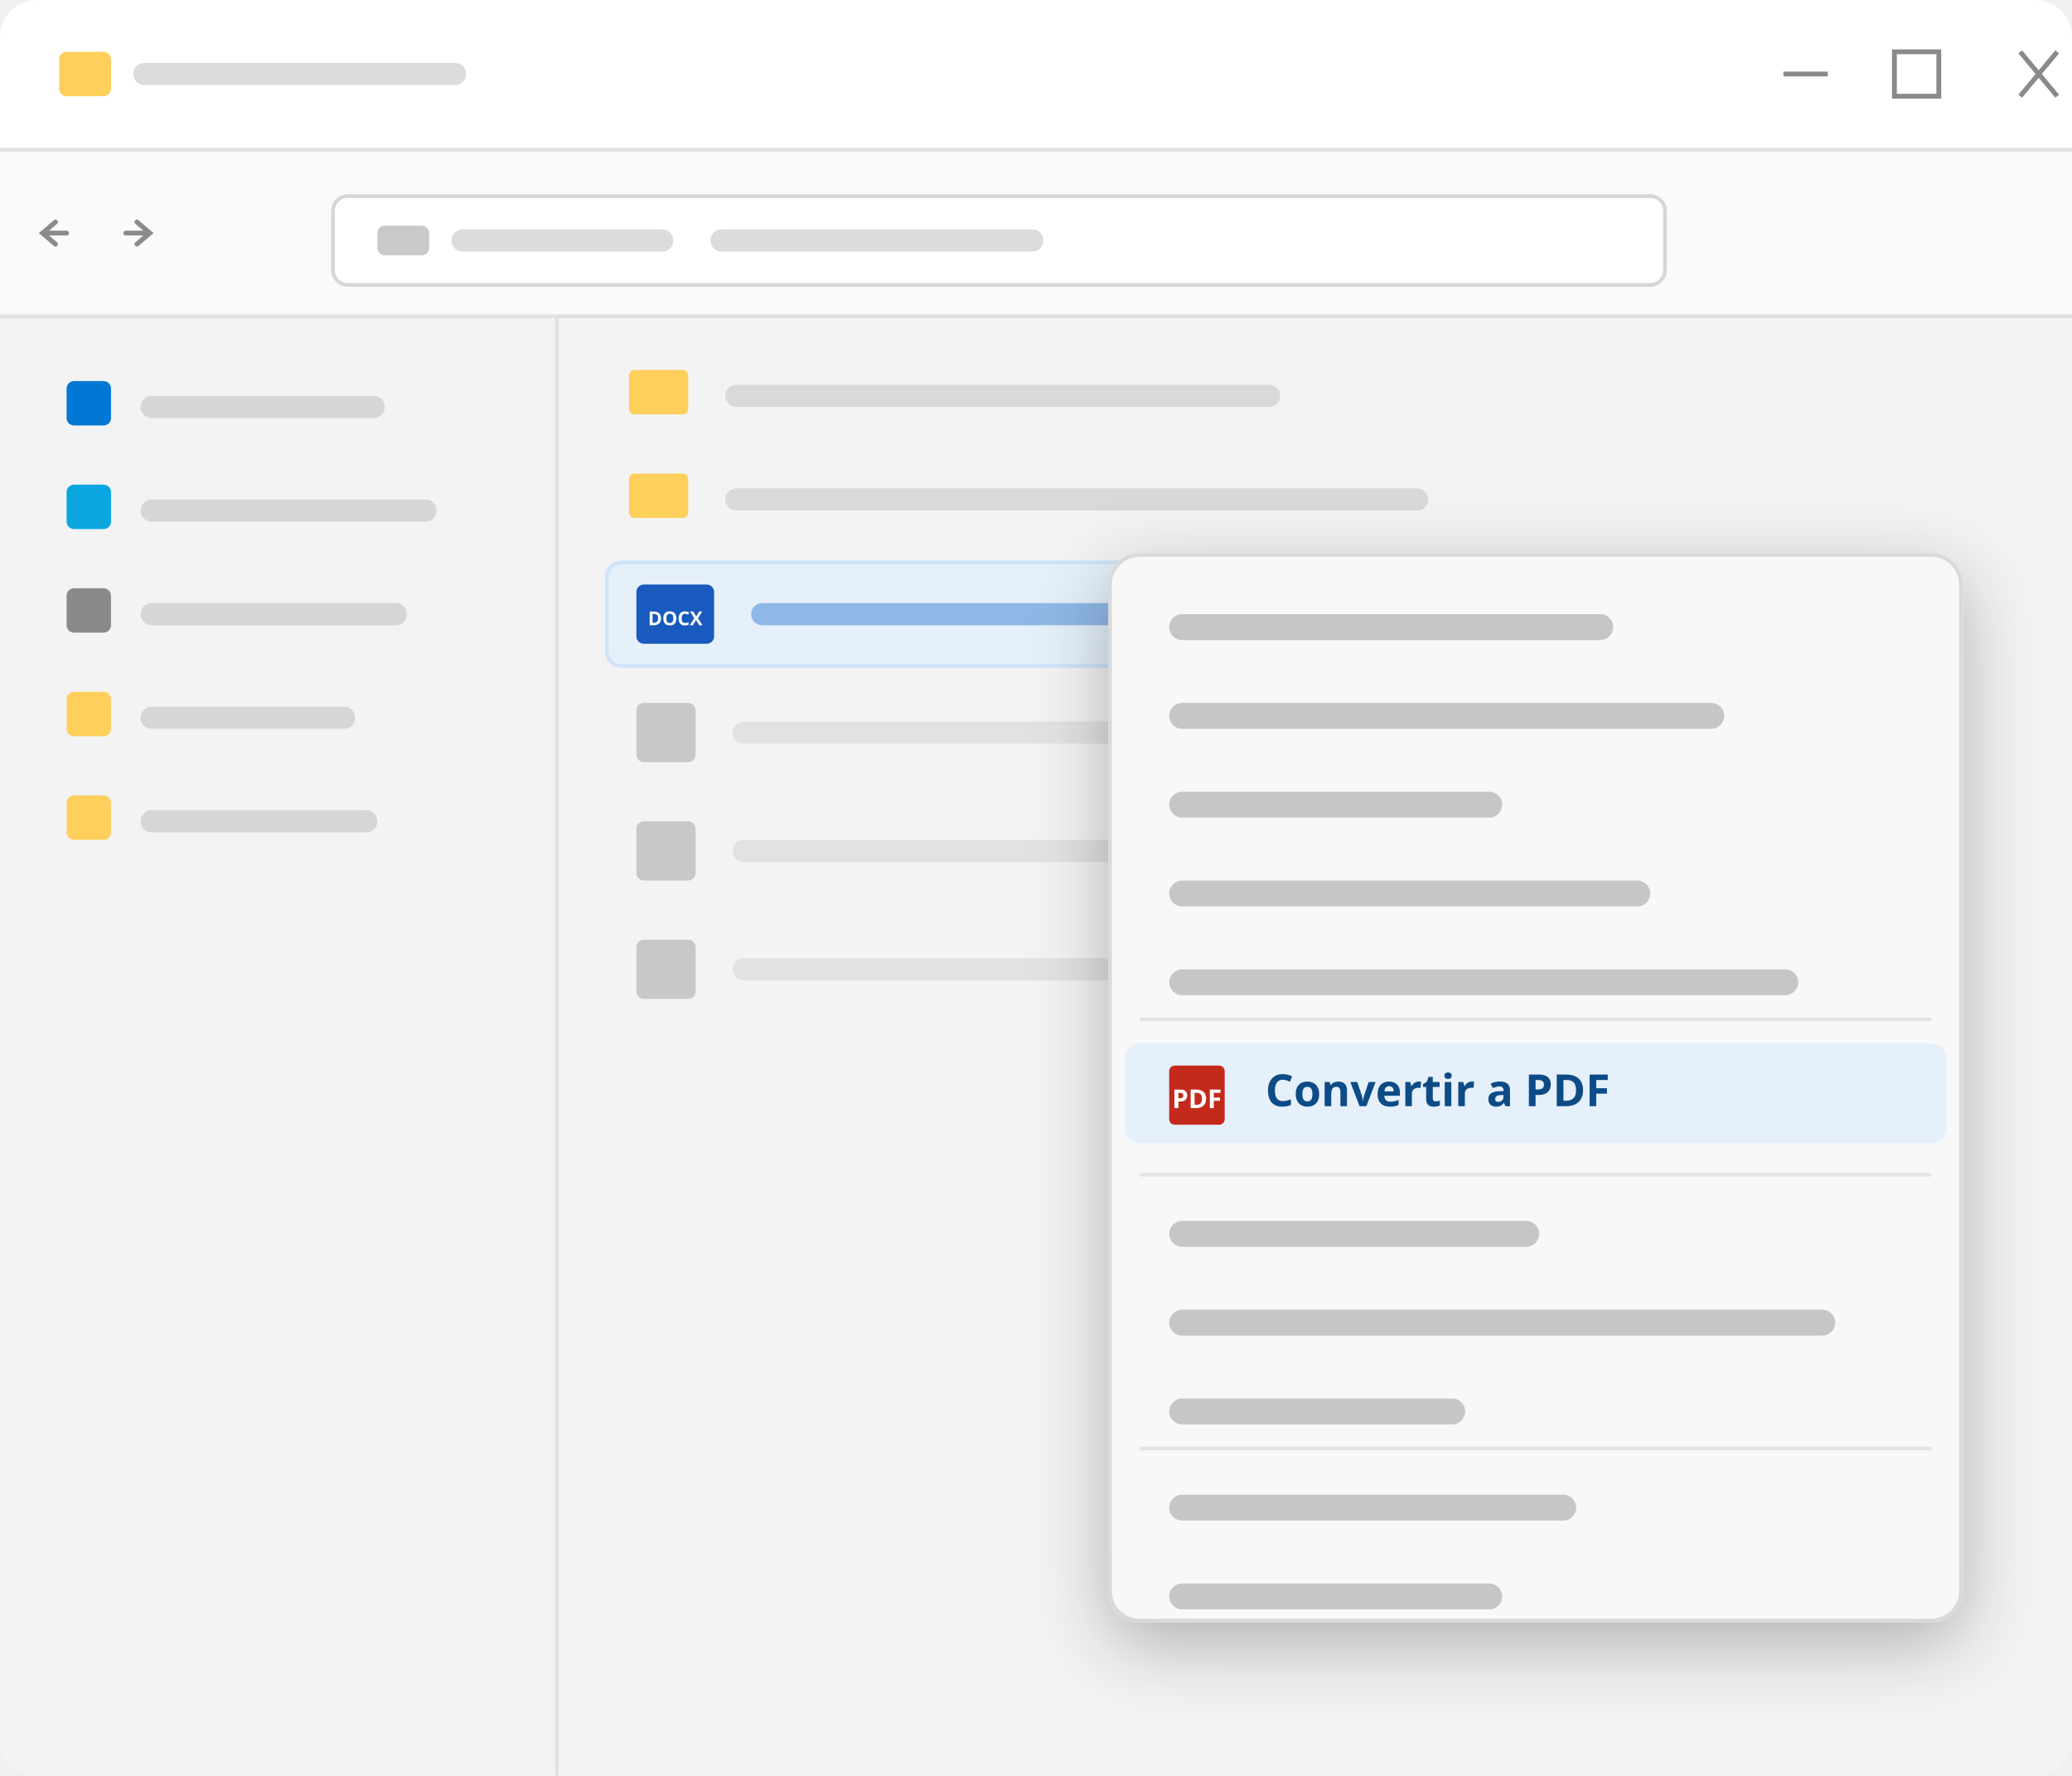
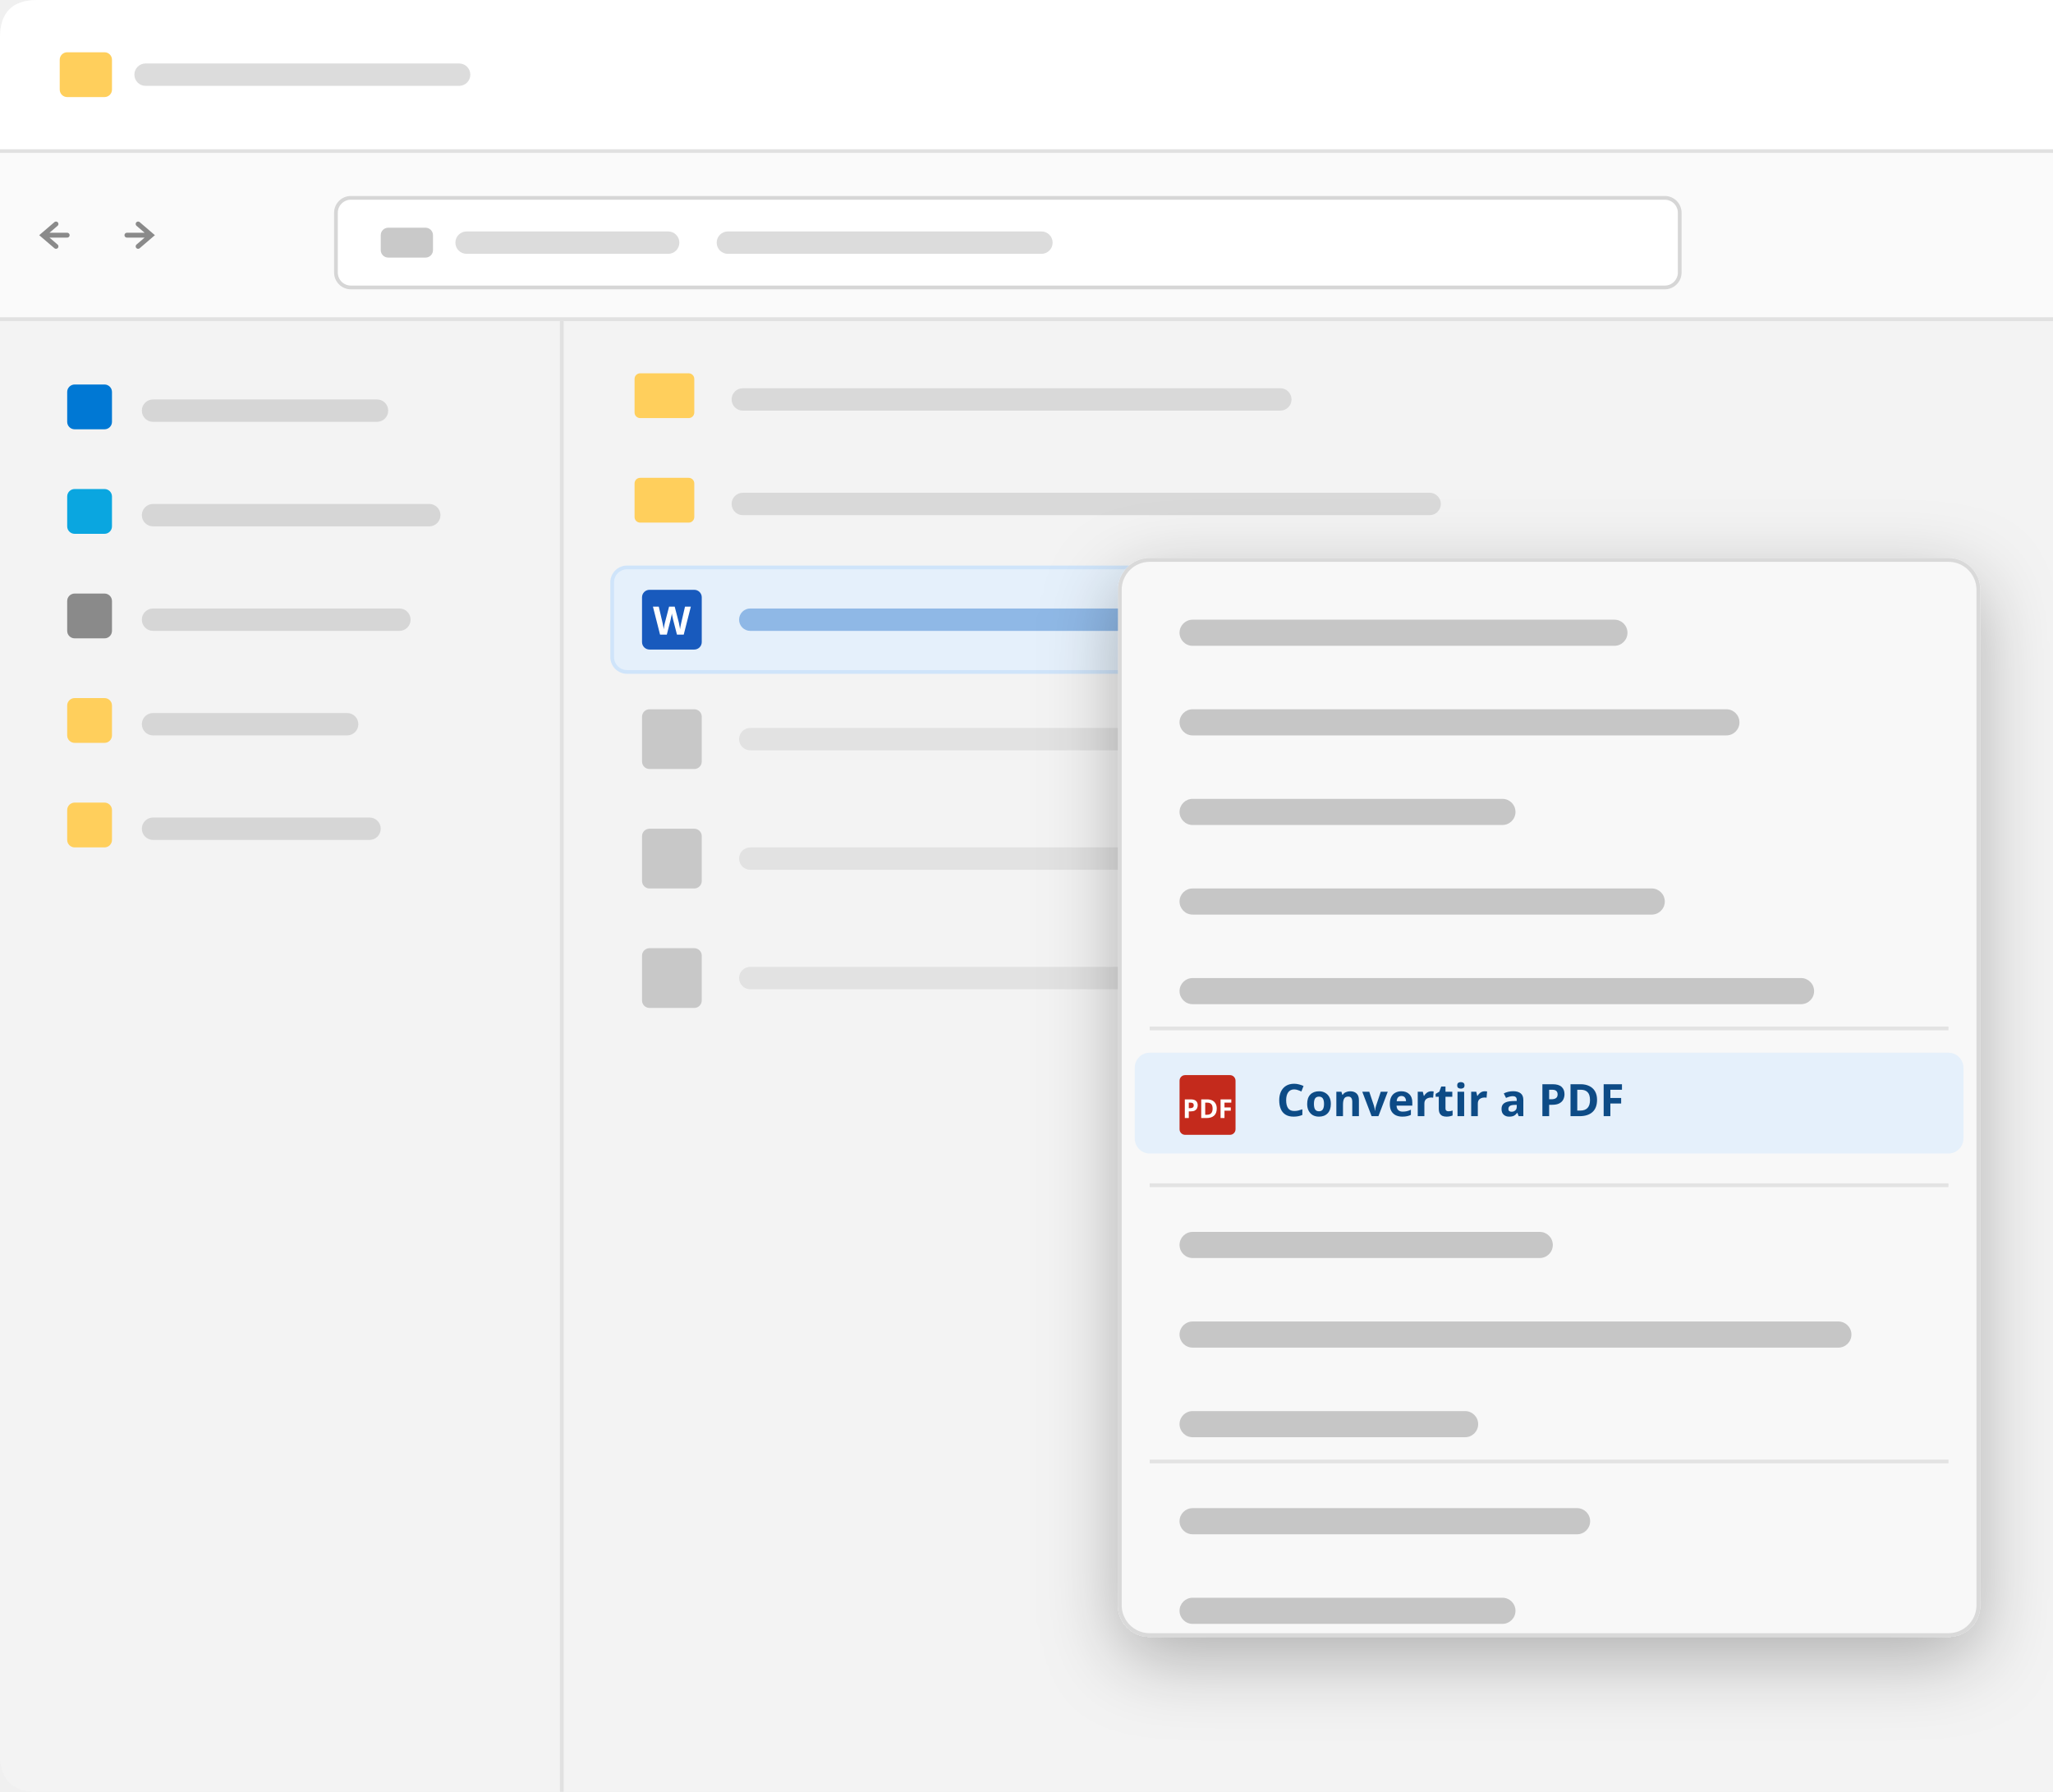
- <svg xmlns="http://www.w3.org/2000/svg" width="560" height="480" viewBox="0 0 560 480" font-family="'Segoe UI', 'Segoe UI Variable', -apple-system, sans-serif">
+ <svg xmlns="http://www.w3.org/2000/svg" width="550" height="480" viewBox="0 0 550 480" font-family="'Segoe UI', 'Segoe UI Variable', -apple-system, sans-serif">
  <defs>
    <filter id="menuShadow" x="-30%" y="-30%" width="160%" height="160%">
      <feDropShadow dx="0" dy="6" stdDeviation="10" flood-color="#000000" flood-opacity="0.28" />
    </filter>
    <clipPath id="winClip">
-       <rect x="0" y="0" width="560" height="480" rx="10" ry="10" />
+       <path d="M10,0 H550 V480 H10 Q0,480 0,470 V10 Q0,0 10,0 Z" />
    </clipPath>
  </defs>
  <g clip-path="url(#winClip)">
-     <rect x="0" y="0" width="560" height="480" fill="#f3f3f3" />
-     <rect x="0" y="0" width="560" height="40" fill="#ffffff" />
-     <rect x="0" y="40" width="560" height="1" fill="#e1e1e1" />
+     <rect x="0" y="0" width="550" height="480" fill="#f3f3f3" />
+     <rect x="0" y="0" width="550" height="40" fill="#ffffff" />
+     <rect x="0" y="40" width="550" height="1" fill="#e1e1e1" />
    <rect x="16" y="14" width="14" height="12" rx="2" fill="#ffcf5c" />
    <rect x="36" y="17" width="90" height="6" rx="3" fill="#dcdcdc" />
-     <g stroke="#8a8a8a" stroke-width="1.3" fill="none">
-       <line x1="482" y1="20" x2="494" y2="20" />
-       <rect x="512" y="14" width="12" height="12" />
-       <line x1="546" y1="14" x2="556" y2="26" />
-       <line x1="556" y1="14" x2="546" y2="26" />
-     </g>
-     <rect x="0" y="41" width="560" height="44" fill="#fafafa" />
-     <rect x="0" y="85" width="560" height="1" fill="#e1e1e1" />
+     <rect x="0" y="41" width="550" height="44" fill="#fafafa" />
+     <rect x="0" y="85" width="550" height="1" fill="#e1e1e1" />
    <g stroke="#8a8a8a" stroke-width="1.3" fill="none" stroke-linecap="round">
      <path d="M18 63 L13 63 M15 60 L11.5 63 L15 66" />
      <path d="M34 63 L39 63 M37 60 L40.5 63 L37 66" />
    </g>
    <rect x="90" y="53" width="360" height="24" rx="4" fill="#ffffff" stroke="#d6d6d6" />
    <rect x="102" y="61" width="14" height="8" rx="2" fill="#c9c9c9" />
    <rect x="122" y="62" width="60" height="6" rx="3" fill="#dcdcdc" />
    <rect x="192" y="62" width="90" height="6" rx="3" fill="#dcdcdc" />
    <rect x="0" y="86" width="150" height="394" fill="#f3f3f3" />
    <rect x="150" y="86" width="1" height="394" fill="#e1e1e1" />
    <g>
      <rect x="18" y="103" width="12" height="12" rx="2" fill="#0078D4" />
      <rect x="38" y="107" width="66" height="6" rx="3" fill="#d6d6d6" />
      <rect x="18" y="131" width="12" height="12" rx="2" fill="#0aa6e0" />
      <rect x="38" y="135" width="80" height="6" rx="3" fill="#d6d6d6" />
      <rect x="18" y="159" width="12" height="12" rx="2" fill="#8a8a8a" />
      <rect x="38" y="163" width="72" height="6" rx="3" fill="#d6d6d6" />
      <rect x="18" y="187" width="12" height="12" rx="2" fill="#ffcf5c" />
      <rect x="38" y="191" width="58" height="6" rx="3" fill="#d6d6d6" />
      <rect x="18" y="215" width="12" height="12" rx="2" fill="#ffcf5c" />
      <rect x="38" y="219" width="64" height="6" rx="3" fill="#d6d6d6" />
    </g>
    <g>
      <rect x="170" y="100" width="16" height="12" rx="1.5" fill="#ffcf5c" />
      <rect x="196" y="104" width="150" height="6" rx="3" fill="#d9d9d9" />
      <rect x="170" y="128" width="16" height="12" rx="1.5" fill="#ffcf5c" />
      <rect x="196" y="132" width="190" height="6" rx="3" fill="#d9d9d9" />
      <rect x="164" y="152" width="360" height="28" rx="4" fill="#e5f0fb" stroke="#cfe4fa" />
-       <rect x="172" y="158" width="21" height="16" rx="2" fill="#185abd" />
-       <text x="182.5" y="169" font-size="5.2" fill="#ffffff" font-weight="bold" text-anchor="middle">DOCX</text>
-       <rect x="203" y="163" width="167" height="6" rx="3" fill="#8fb8e6" />
+       <rect x="172" y="158" width="16" height="16" rx="2" fill="#185abd" />
+       <text x="180" y="170" font-size="10.5" fill="#ffffff" font-weight="bold" text-anchor="middle">W</text>
+       <rect x="198" y="163" width="170" height="6" rx="3" fill="#8fb8e6" />
      <rect x="172" y="190" width="16" height="16" rx="2" fill="#c8c8c8" />
      <rect x="198" y="195" width="130" height="6" rx="3" fill="#e2e2e2" />
      <rect x="172" y="222" width="16" height="16" rx="2" fill="#c8c8c8" />
      <rect x="198" y="227" width="150" height="6" rx="3" fill="#e2e2e2" />
      <rect x="172" y="254" width="16" height="16" rx="2" fill="#c8c8c8" />
      <rect x="198" y="259" width="110" height="6" rx="3" fill="#e2e2e2" />
    </g>
  </g>
  <g filter="url(#menuShadow)">
    <rect x="300" y="150" width="230" height="288" rx="8" ry="8" fill="#f8f8f8" stroke="#d9d9d9" />
    <g fill="#c6c6c6">
      <rect x="316" y="166" width="120" height="7" rx="3.5" />
      <rect x="316" y="190" width="150" height="7" rx="3.5" />
      <rect x="316" y="214" width="90" height="7" rx="3.5" />
      <rect x="316" y="238" width="130" height="7" rx="3.5" />
      <rect x="316" y="262" width="170" height="7" rx="3.5" />
    </g>
    <rect x="308" y="275" width="214" height="1" fill="#e3e3e3" />
    <rect x="304" y="282" width="222" height="27" rx="4" fill="#e5f0fb" />
    <rect x="316" y="288" width="15" height="16" rx="1.5" fill="#c42b1c" />
    <text x="323.5" y="299.5" font-size="7" fill="#ffffff" font-weight="bold" text-anchor="middle">PDF</text>
    <text x="342" y="299" font-size="12" font-weight="600" fill="#0f4c86">Convertir a PDF</text>
    <rect x="308" y="317" width="214" height="1" fill="#e3e3e3" />
    <g fill="#c6c6c6">
      <rect x="316" y="330" width="100" height="7" rx="3.5" />
      <rect x="316" y="354" width="180" height="7" rx="3.5" />
      <rect x="316" y="378" width="80" height="7" rx="3.5" />
    </g>
    <rect x="308" y="391" width="214" height="1" fill="#e3e3e3" />
    <g fill="#c6c6c6">
      <rect x="316" y="404" width="110" height="7" rx="3.5" />
      <rect x="316" y="428" width="90" height="7" rx="3.5" />
    </g>
  </g>
</svg>
